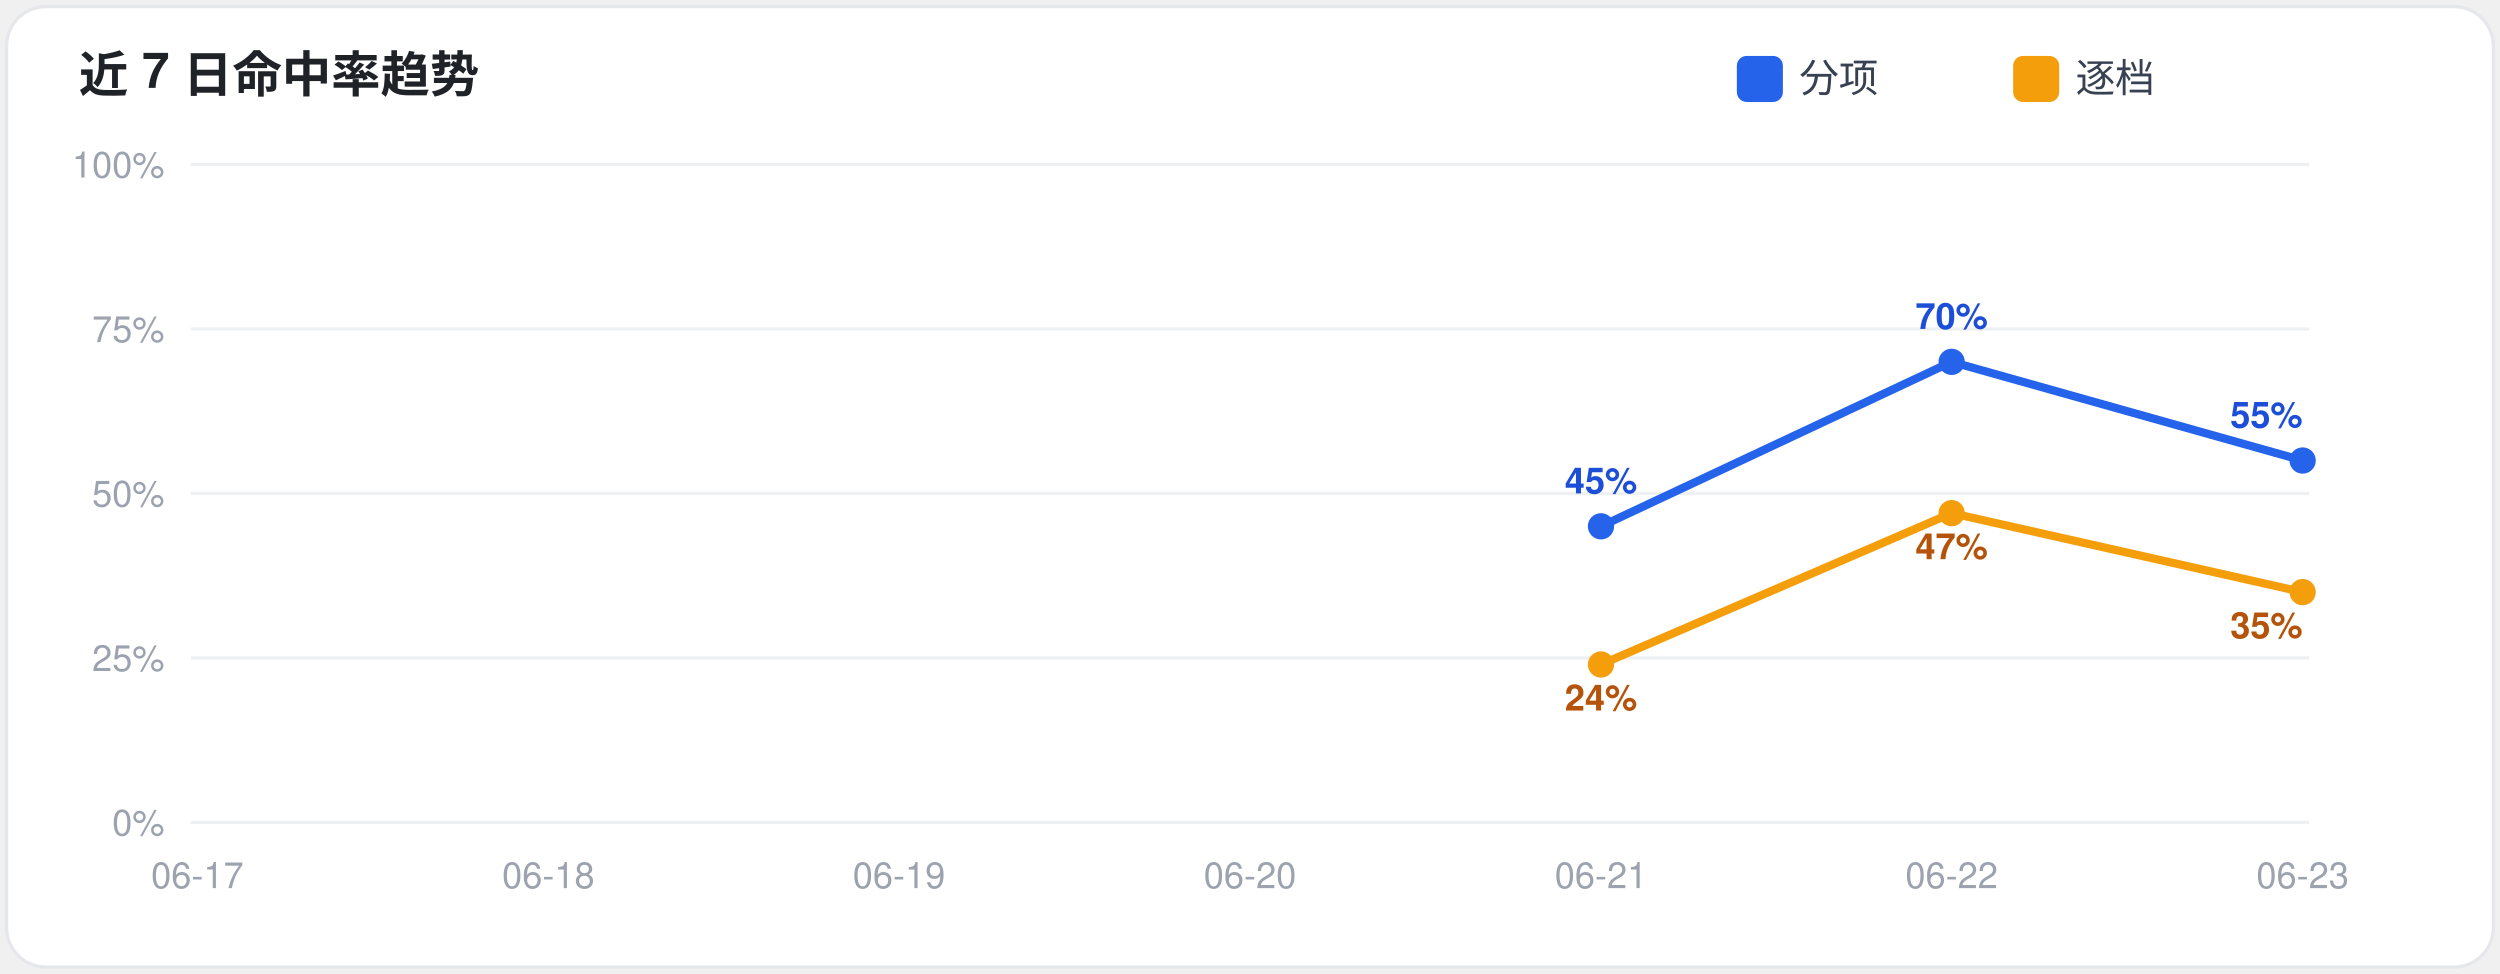
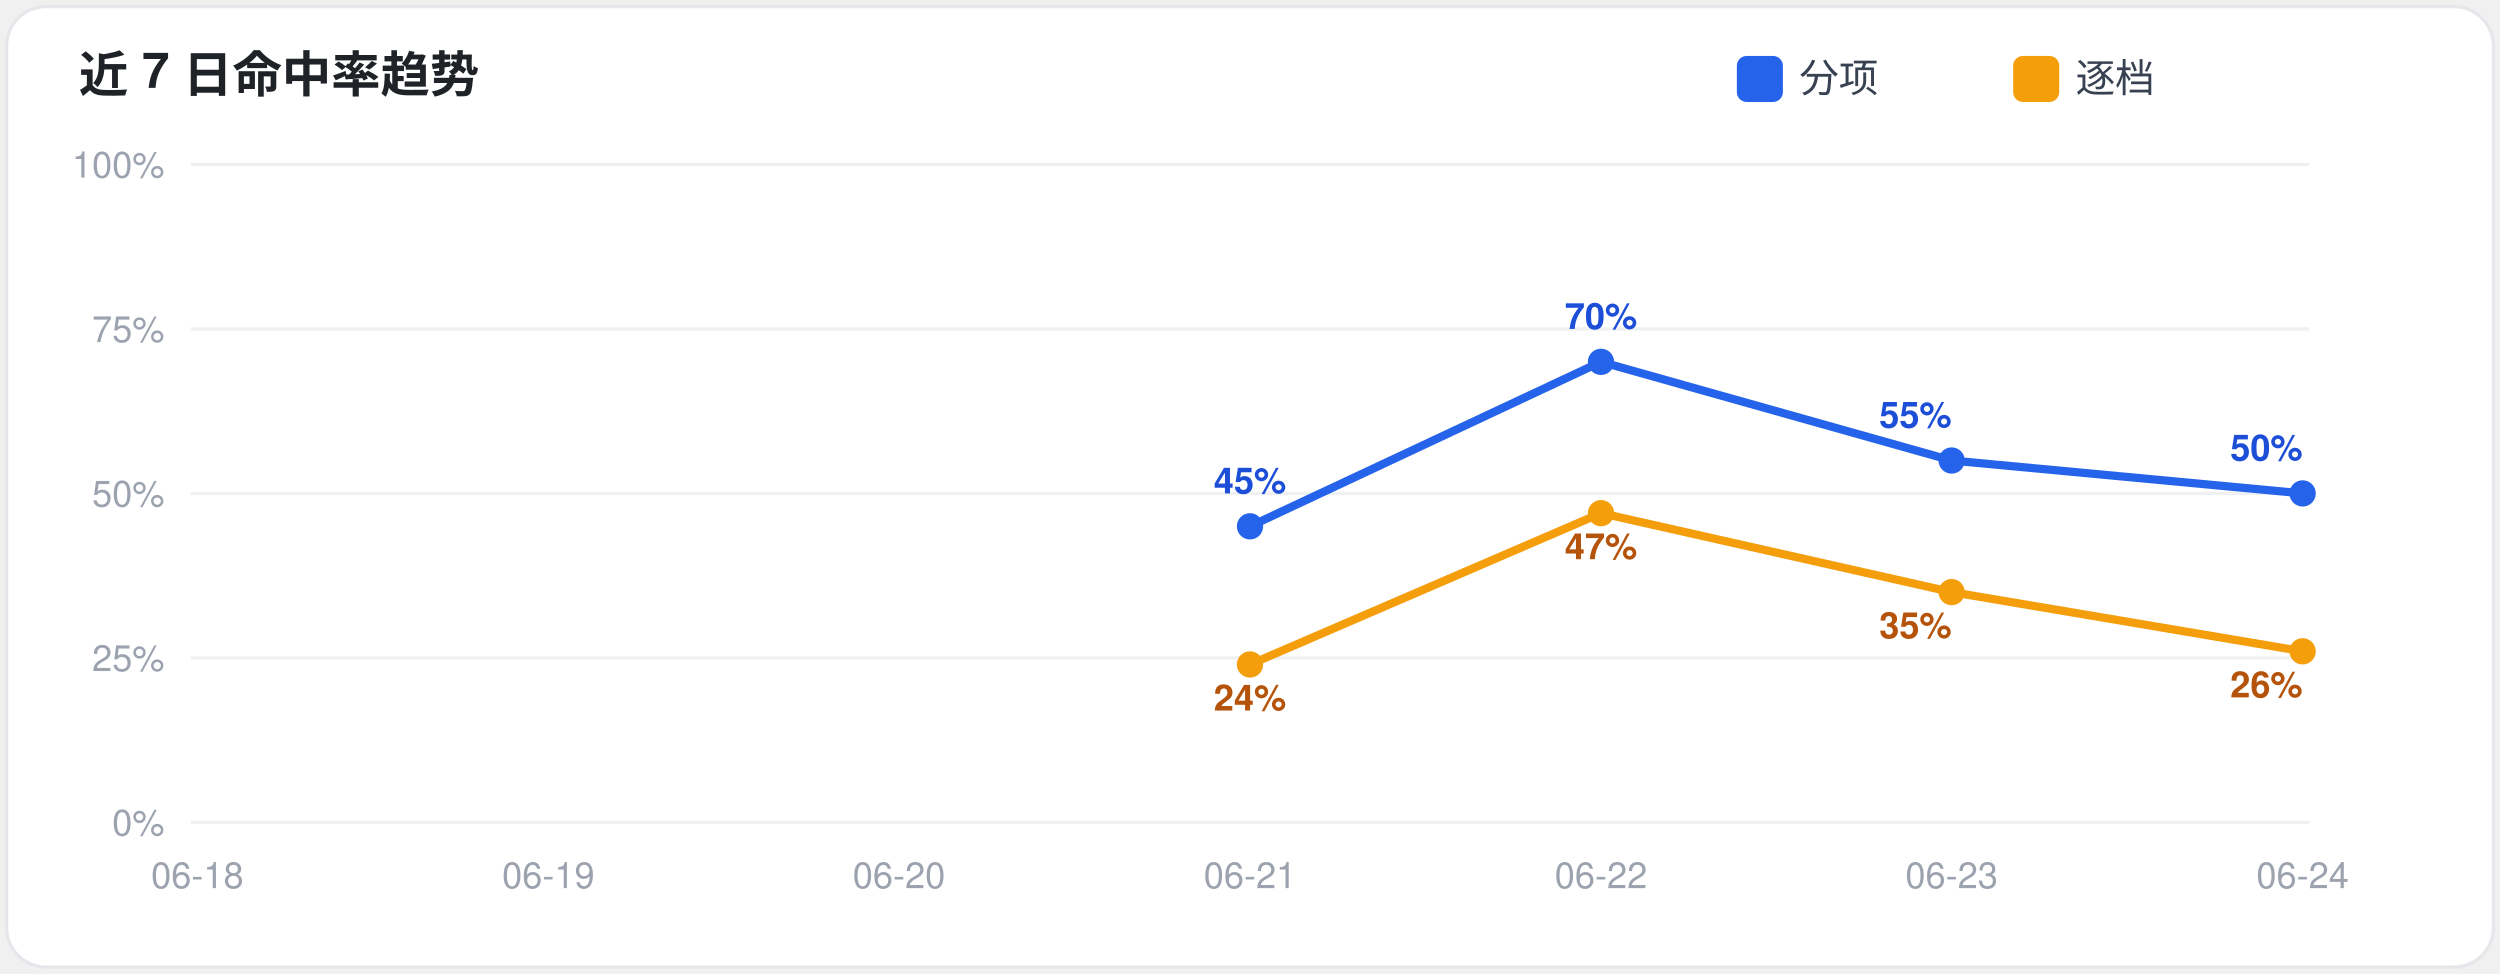
<svg xmlns="http://www.w3.org/2000/svg" viewBox="0 0 760 296" font-family="-apple-system, BlinkMacSystemFont, Segoe UI, Helvetica, Arial, sans-serif">
  <rect x="2" y="2" width="756" height="292" rx="12" fill="#ffffff" stroke="#e5e7eb" />
  <text x="24" y="28" font-size="15" font-weight="700" fill="#1f2328">近 7 日命中率趋势</text>
  <rect x="528" y="17" width="14" height="14" rx="3" fill="#2563eb" />
  <text x="547" y="28" font-size="12" fill="#374151">分项</text>
  <rect x="612" y="17" width="14" height="14" rx="3" fill="#f59e0b" />
  <text x="631" y="28" font-size="12" fill="#374151">逐档</text>
  <g stroke="#eef0f2" stroke-width="1">
    <line x1="58" y1="50" x2="702" y2="50" />
    <line x1="58" y1="100" x2="702" y2="100" />
    <line x1="58" y1="150" x2="702" y2="150" />
    <line x1="58" y1="200" x2="702" y2="200" />
    <line x1="58" y1="250" x2="702" y2="250" />
  </g>
  <g font-size="11" fill="#9ca3af" text-anchor="end">
    <text x="50" y="54">100%</text>
    <text x="50" y="104">75%</text>
    <text x="50" y="154">50%</text>
    <text x="50" y="204">25%</text>
    <text x="50" y="254">0%</text>
  </g>
  <g font-size="11" fill="#9ca3af" text-anchor="middle">
-     <text x="60" y="270">06-17</text>
-     <text x="166.7" y="270">06-18</text>
-     <text x="273.3" y="270">06-19</text>
-     <text x="380" y="270">06-20</text>
-     <text x="486.7" y="270">06-21</text>
-     <text x="593.3" y="270">06-22</text>
-     <text x="700" y="270">06-23</text>
+     <text x="60" y="270">06-18</text>
+     <text x="166.7" y="270">06-19</text>
+     <text x="273.3" y="270">06-20</text>
+     <text x="380" y="270">06-21</text>
+     <text x="486.7" y="270">06-22</text>
+     <text x="593.3" y="270">06-23</text>
+     <text x="700" y="270">06-24</text>
  </g>
-   <polyline points="486.7,202 593.3,156 700,180" fill="none" stroke="#f59e0b" stroke-width="2.5" />
-   <circle cx="486.7" cy="202" r="4" fill="#f59e0b" />
-   <circle cx="593.3" cy="156" r="4" fill="#f59e0b" />
-   <circle cx="700" cy="180" r="4" fill="#f59e0b" />
-   <text x="486.7" y="216" font-size="11" font-weight="600" fill="#b45309" text-anchor="middle">24%</text>
-   <text x="593.3" y="170" font-size="11" font-weight="600" fill="#b45309" text-anchor="middle">47%</text>
-   <text x="700" y="194" font-size="11" font-weight="600" fill="#b45309" text-anchor="end">35%</text>
-   <polyline points="486.7,160 593.3,110 700,140" fill="none" stroke="#2563eb" stroke-width="2.5" />
-   <circle cx="486.7" cy="160" r="4" fill="#2563eb" />
-   <circle cx="593.3" cy="110" r="4" fill="#2563eb" />
-   <circle cx="700" cy="140" r="4" fill="#2563eb" />
-   <text x="486.7" y="150" font-size="11" font-weight="600" fill="#1d4ed8" text-anchor="middle">45%</text>
-   <text x="593.3" y="100" font-size="11" font-weight="600" fill="#1d4ed8" text-anchor="middle">70%</text>
-   <text x="700" y="130" font-size="11" font-weight="600" fill="#1d4ed8" text-anchor="end">55%</text>
+   <polyline points="380,202 486.7,156 593.3,180 700,198" fill="none" stroke="#f59e0b" stroke-width="2.5" />
+   <circle cx="380" cy="202" r="4" fill="#f59e0b" />
+   <circle cx="486.7" cy="156" r="4" fill="#f59e0b" />
+   <circle cx="593.3" cy="180" r="4" fill="#f59e0b" />
+   <circle cx="700" cy="198" r="4" fill="#f59e0b" />
+   <text x="380" y="216" font-size="11" font-weight="600" fill="#b45309" text-anchor="middle">24%</text>
+   <text x="486.7" y="170" font-size="11" font-weight="600" fill="#b45309" text-anchor="middle">47%</text>
+   <text x="593.3" y="194" font-size="11" font-weight="600" fill="#b45309" text-anchor="end">35%</text>
+   <text x="700" y="212" font-size="11" font-weight="600" fill="#b45309" text-anchor="end">26%</text>
+   <polyline points="380,160 486.7,110 593.3,140 700,150" fill="none" stroke="#2563eb" stroke-width="2.5" />
+   <circle cx="380" cy="160" r="4" fill="#2563eb" />
+   <circle cx="486.7" cy="110" r="4" fill="#2563eb" />
+   <circle cx="593.3" cy="140" r="4" fill="#2563eb" />
+   <circle cx="700" cy="150" r="4" fill="#2563eb" />
+   <text x="380" y="150" font-size="11" font-weight="600" fill="#1d4ed8" text-anchor="middle">45%</text>
+   <text x="486.7" y="100" font-size="11" font-weight="600" fill="#1d4ed8" text-anchor="middle">70%</text>
+   <text x="593.3" y="130" font-size="11" font-weight="600" fill="#1d4ed8" text-anchor="end">55%</text>
+   <text x="700" y="140" font-size="11" font-weight="600" fill="#1d4ed8" text-anchor="end">50%</text>
</svg>
